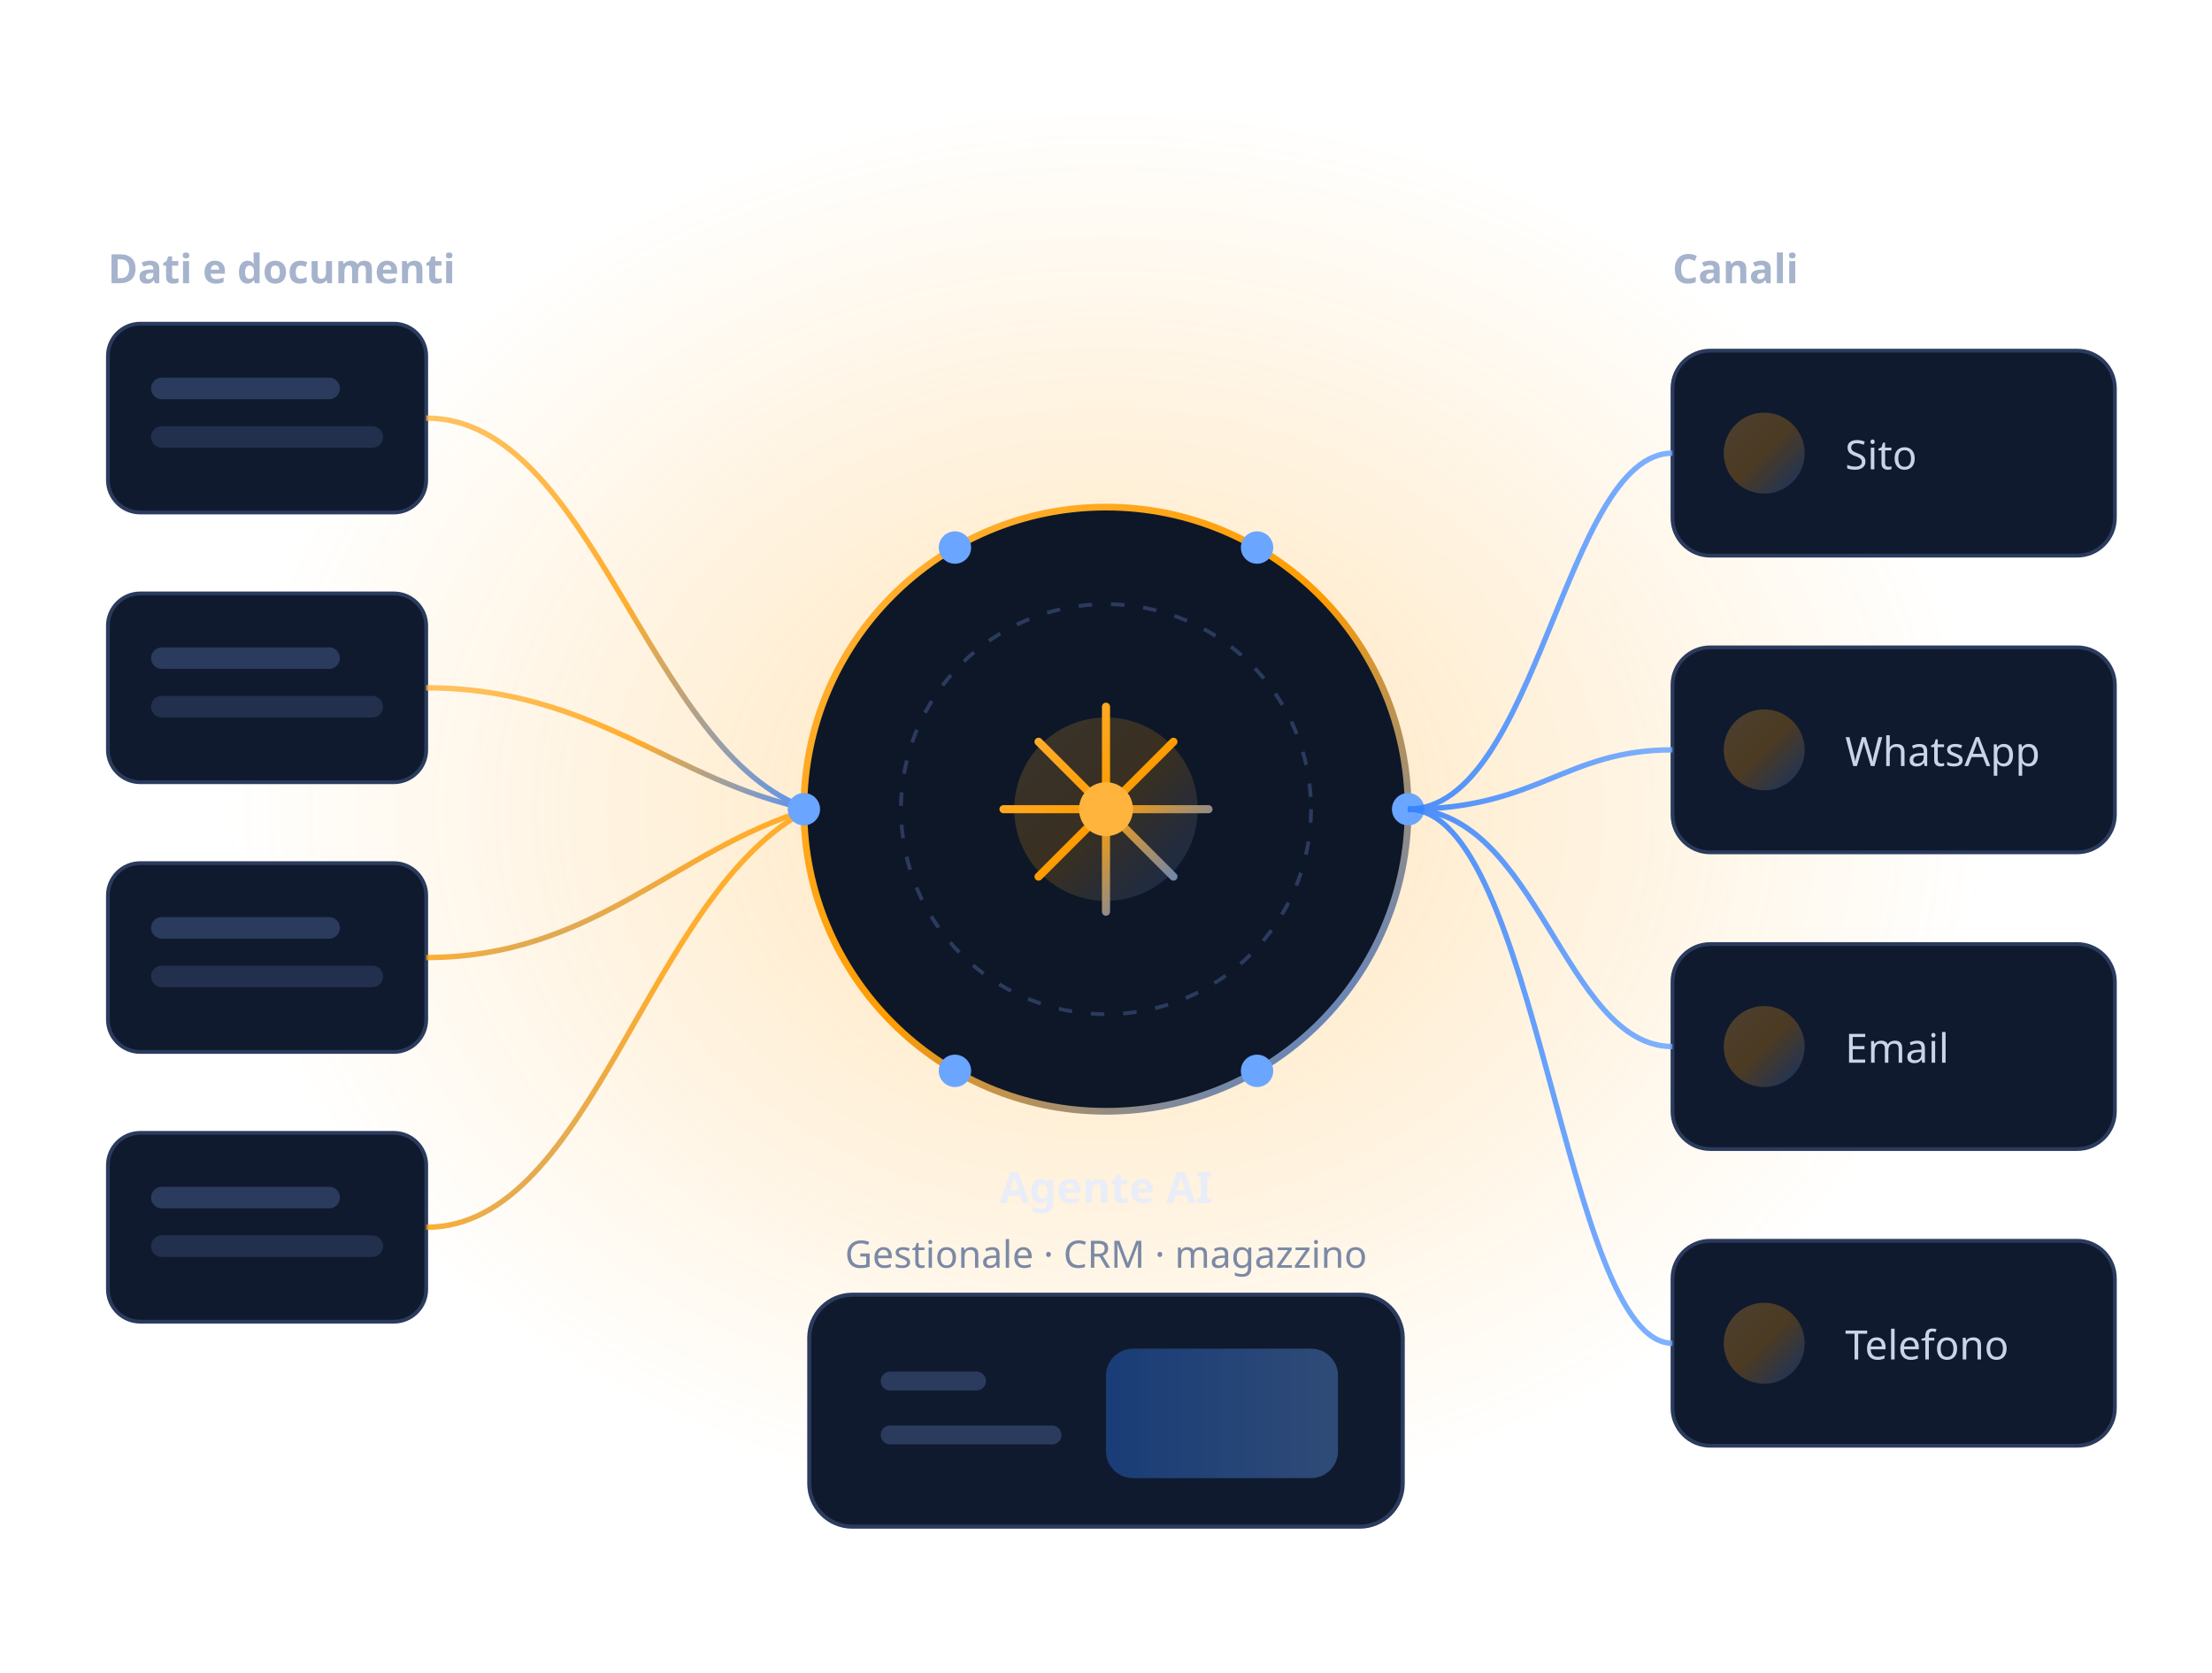
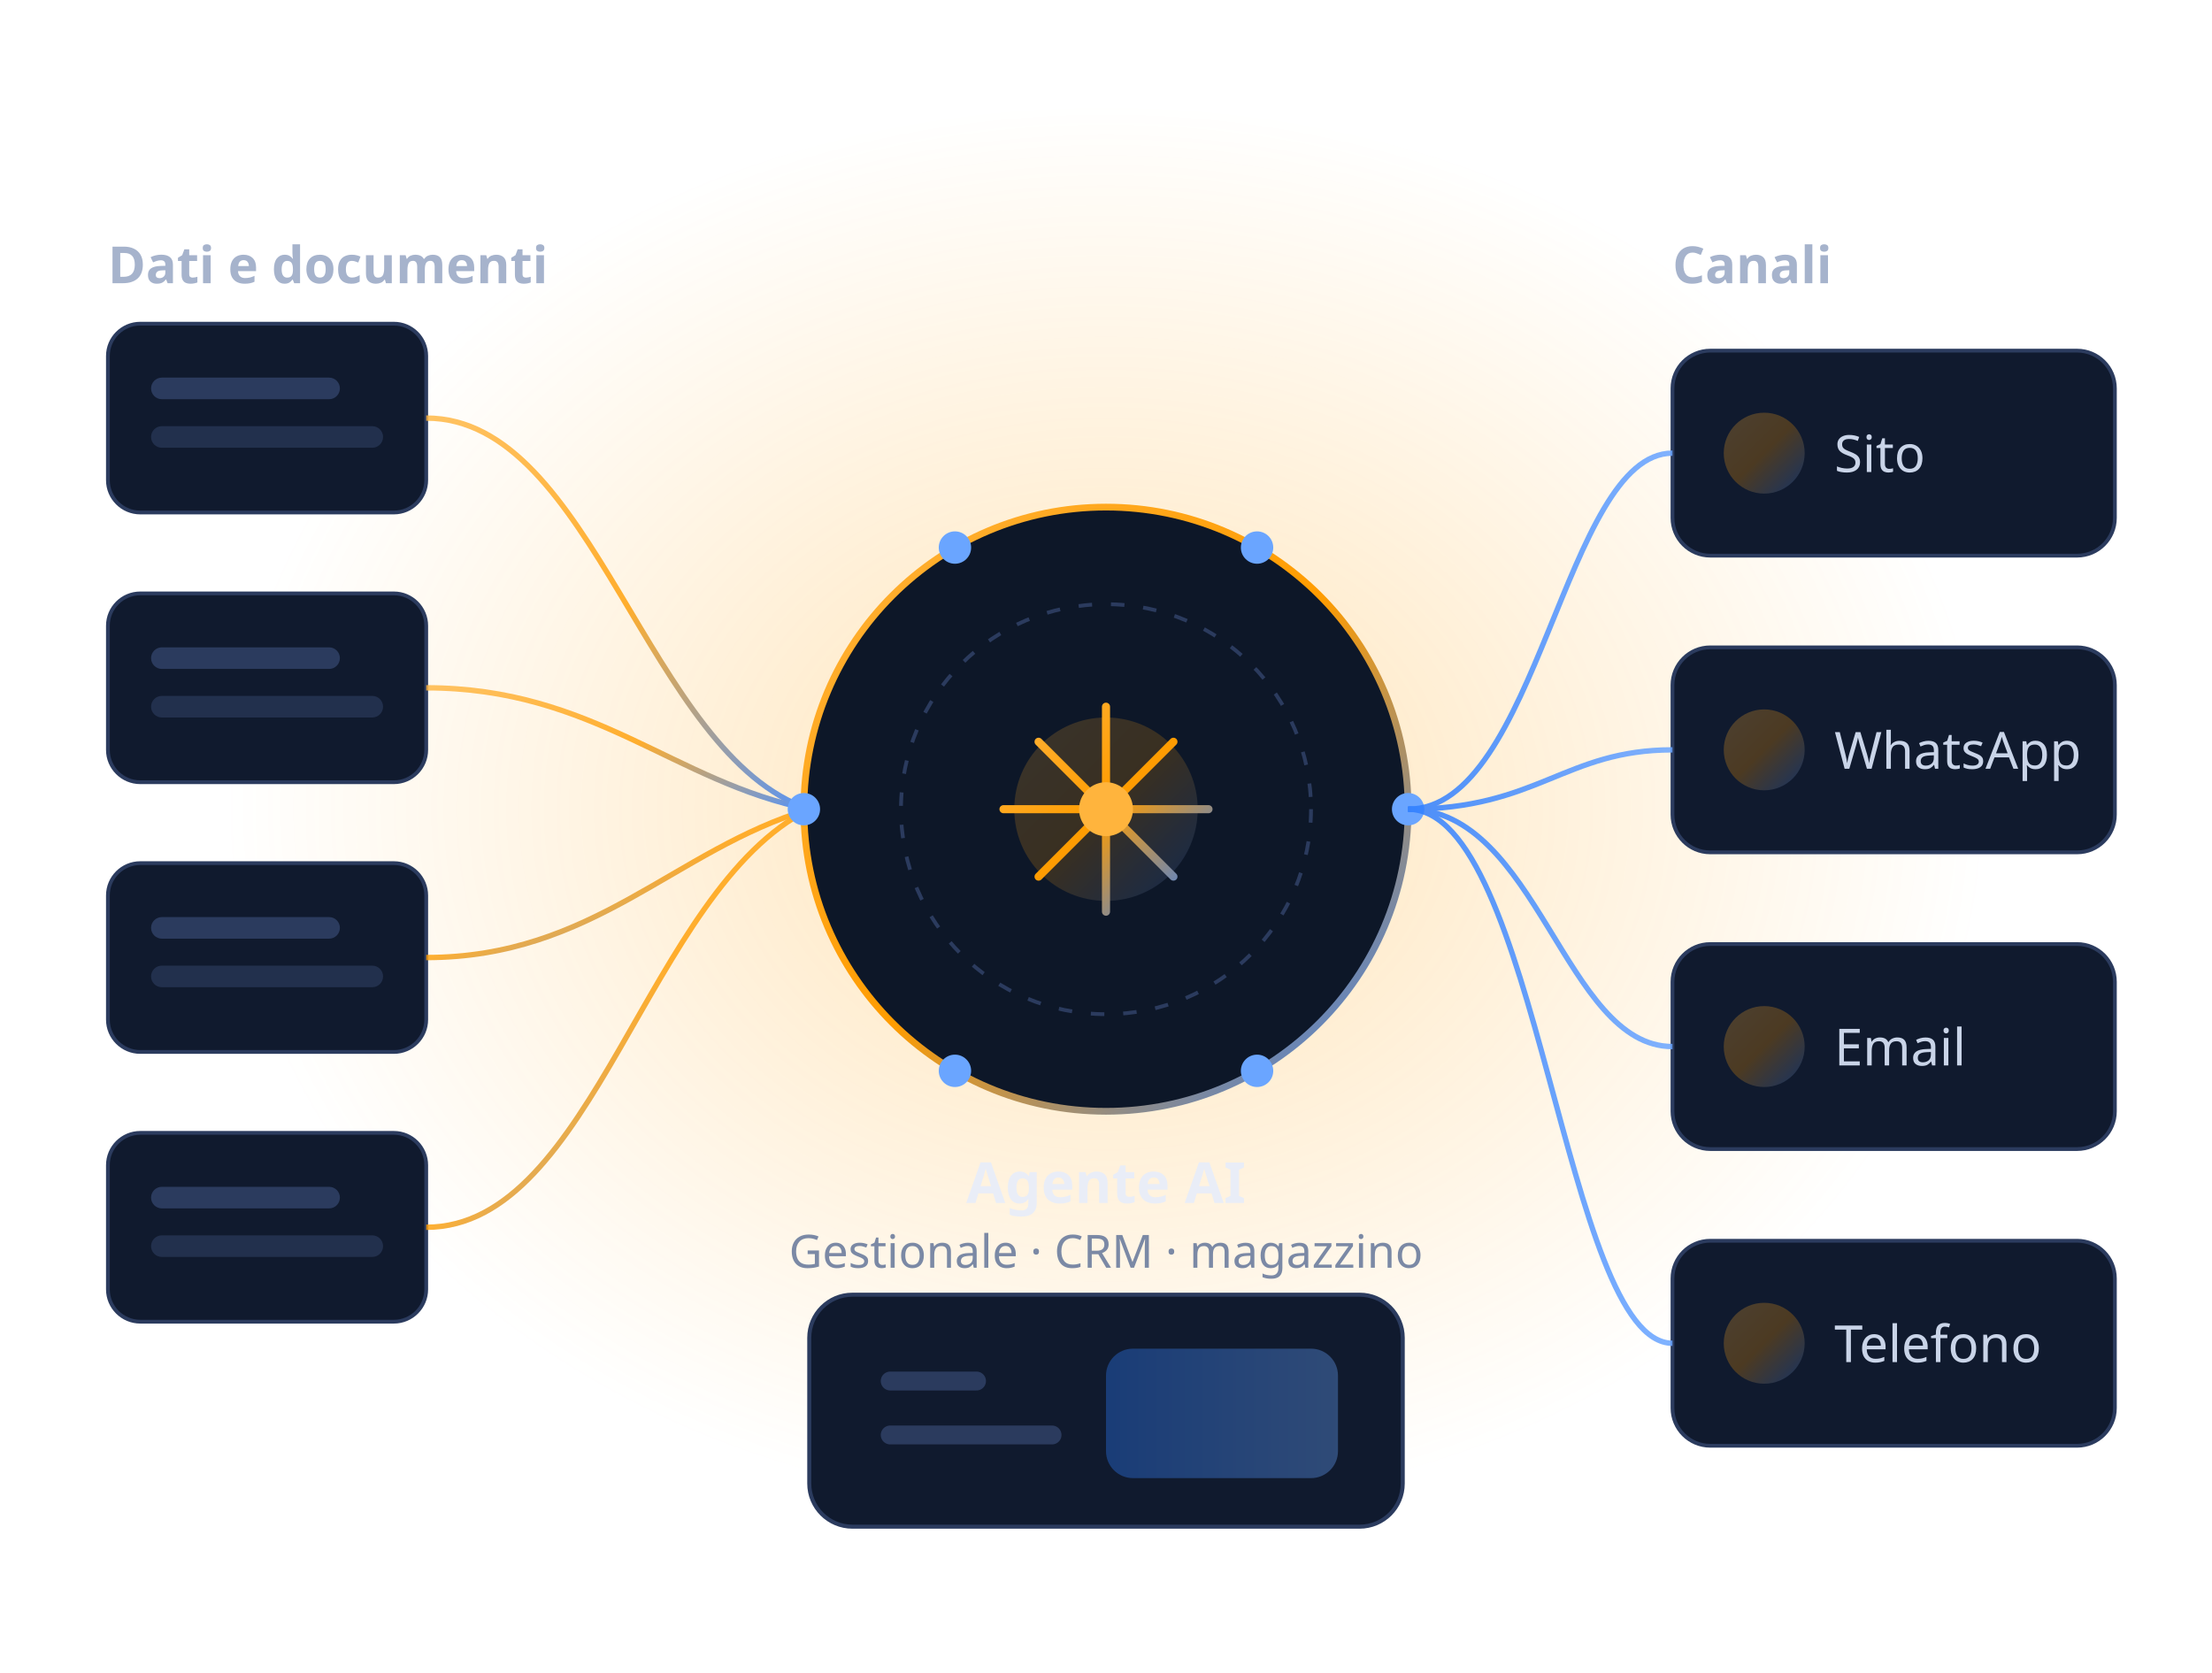
<svg xmlns="http://www.w3.org/2000/svg" viewBox="0 0 820 620" width="820" height="620" role="img" aria-labelledby="ttl dsc">
  <defs>
    <linearGradient id="ag1" x1="0" y1="0" x2="1" y2="1">
      <stop offset="0" stop-color="#ffb43d" />
      <stop offset=".5" stop-color="#ff9c00" />
      <stop offset="1" stop-color="#2d7dff" />
    </linearGradient>
    <linearGradient id="ag2" x1="0" y1="0" x2="0" y2="1">
      <stop offset="0" stop-color="#1a2440" />
      <stop offset="1" stop-color="#0c1424" />
    </linearGradient>
    <linearGradient id="ag3" x1="0" y1="0" x2="1" y2="0">
      <stop offset="0" stop-color="#2d7dff" />
      <stop offset="1" stop-color="#6aa5ff" />
    </linearGradient>
    <radialGradient id="aglow" cx=".5" cy=".5" r=".5">
      <stop offset="0" stop-color="#ff9c00" stop-opacity=".55" />
      <stop offset="1" stop-color="#ff9c00" stop-opacity="0" />
    </radialGradient>
    <radialGradient id="aglow2" cx=".5" cy=".5" r=".5">
      <stop offset="0" stop-color="#2d7dff" stop-opacity=".5" />
      <stop offset="1" stop-color="#2d7dff" stop-opacity="0" />
    </radialGradient>
    <filter id="asoft" x="-30%" y="-30%" width="160%" height="160%">
      <feGaussianBlur stdDeviation="9" />
    </filter>
  </defs>
  <ellipse cx="410" cy="300" rx="330" ry="260" fill="url(#aglow)" opacity=".5" />
  <g>
    <rect x="40" y="120" width="118" height="70" rx="12" fill="#101a2e" stroke="#2b3b5e" stroke-width="1.4" />
    <rect x="56" y="140" width="70" height="8" rx="4" fill="#2b3b5e" />
    <rect x="56" y="158" width="86" height="8" rx="4" fill="#22304d" />
    <rect x="40" y="220" width="118" height="70" rx="12" fill="#101a2e" stroke="#2b3b5e" stroke-width="1.4" />
    <rect x="56" y="240" width="70" height="8" rx="4" fill="#2b3b5e" />
    <rect x="56" y="258" width="86" height="8" rx="4" fill="#22304d" />
    <rect x="40" y="320" width="118" height="70" rx="12" fill="#101a2e" stroke="#2b3b5e" stroke-width="1.4" />
    <rect x="56" y="340" width="70" height="8" rx="4" fill="#2b3b5e" />
    <rect x="56" y="358" width="86" height="8" rx="4" fill="#22304d" />
    <rect x="40" y="420" width="118" height="70" rx="12" fill="#101a2e" stroke="#2b3b5e" stroke-width="1.4" />
    <rect x="56" y="440" width="70" height="8" rx="4" fill="#2b3b5e" />
    <rect x="56" y="458" width="86" height="8" rx="4" fill="#22304d" />
-     <text x="40" y="105" font-family="'Segoe UI',sans-serif" font-size="15" font-weight="600" fill="#a6b3cc">Dati e documenti</text>
+     <text x="40" y="105" font-family="'Segoe UI',sans-serif" font-size="19" font-weight="600" fill="#a6b3cc">Dati e documenti</text>
  </g>
  <g stroke="url(#ag1)" stroke-width="2" fill="none" opacity=".8">
    <path d="M158 155 C220 155 240 280 300 300" />
    <path d="M158 255 C220 255 250 290 300 300" />
    <path d="M158 355 C220 355 250 315 300 300" />
    <path d="M158 455 C220 455 240 330 300 300" />
  </g>
  <g>
    <circle cx="410" cy="300" r="112" fill="#0d1728" stroke="url(#ag1)" stroke-width="2.5" />
    <circle cx="410" cy="300" r="76" fill="none" stroke="#2b3b5e" stroke-width="1.4" stroke-dasharray="5 7" />
    <circle cx="410" cy="300" r="34" fill="url(#ag1)" opacity=".18" />
    <path d="M410 262v76M372 300h76M385 275l50 50M435 275l-50 50" stroke="url(#ag1)" stroke-width="3" stroke-linecap="round" />
    <circle cx="410" cy="300" r="10" fill="#ffb43d" />
    <circle cx="522.0" cy="300.0" r="6" fill="#6aa5ff" />
    <circle cx="466.0" cy="397.0" r="6" fill="#6aa5ff" />
    <circle cx="354.0" cy="397.0" r="6" fill="#6aa5ff" />
    <circle cx="298.0" cy="300.0" r="6" fill="#6aa5ff" />
    <circle cx="354.0" cy="203.0" r="6" fill="#6aa5ff" />
    <circle cx="466.0" cy="203.0" r="6" fill="#6aa5ff" />
-     <text x="410" y="446" text-anchor="middle" font-family="'Segoe UI',sans-serif" font-size="16" font-weight="700" fill="#e9edf7">Agente AI</text>
+     <text x="410" y="446" text-anchor="middle" font-family="'Segoe UI',sans-serif" font-size="21" font-weight="700" fill="#e9edf7">Agente AI</text>
  </g>
  <g>
    <rect x="300" y="480" width="220" height="86" rx="16" fill="#101a2e" stroke="#2b3b5e" stroke-width="1.5" />
    <path d="M330 512h32M330 532h60" stroke="#2b3b5e" stroke-width="7" stroke-linecap="round" />
    <rect x="410" y="500" width="86" height="48" rx="10" fill="url(#ag3)" opacity=".35" />
-     <text x="410" y="470" text-anchor="middle" font-family="'Segoe UI',sans-serif" font-size="14" fill="#7b89a5">Gestionale · CRM · magazzino</text>
+     <text x="410" y="470" text-anchor="middle" font-family="'Segoe UI',sans-serif" font-size="17" fill="#7b89a5">Gestionale · CRM · magazzino</text>
  </g>
  <path d="M410 412v68" stroke="url(#ag1)" stroke-width="2.5" stroke-dasharray="6 6" />
  <g>
-     <text x="620" y="105" font-family="'Segoe UI',sans-serif" font-size="15" font-weight="600" fill="#a6b3cc">Canali</text>
+     <text x="620" y="105" font-family="'Segoe UI',sans-serif" font-size="19" font-weight="600" fill="#a6b3cc">Canali</text>
    <rect x="620" y="130" width="164" height="76" rx="14" fill="#101a2e" stroke="#2b3b5e" stroke-width="1.4" />
    <circle cx="654" cy="168" r="15" fill="url(#ag1)" opacity=".25" />
-     <text x="684" y="174" font-family="'Segoe UI',sans-serif" font-size="15" fill="#c9d4e8">Sito</text>
+     <text x="680" y="175" font-family="'Segoe UI',sans-serif" font-size="19" fill="#c9d4e8">Sito</text>
    <rect x="620" y="240" width="164" height="76" rx="14" fill="#101a2e" stroke="#2b3b5e" stroke-width="1.4" />
    <circle cx="654" cy="278" r="15" fill="url(#ag1)" opacity=".25" />
-     <text x="684" y="284" font-family="'Segoe UI',sans-serif" font-size="15" fill="#c9d4e8">WhatsApp</text>
+     <text x="680" y="285" font-family="'Segoe UI',sans-serif" font-size="19" fill="#c9d4e8">WhatsApp</text>
    <rect x="620" y="350" width="164" height="76" rx="14" fill="#101a2e" stroke="#2b3b5e" stroke-width="1.4" />
    <circle cx="654" cy="388" r="15" fill="url(#ag1)" opacity=".25" />
-     <text x="684" y="394" font-family="'Segoe UI',sans-serif" font-size="15" fill="#c9d4e8">Email</text>
+     <text x="680" y="395" font-family="'Segoe UI',sans-serif" font-size="19" fill="#c9d4e8">Email</text>
    <rect x="620" y="460" width="164" height="76" rx="14" fill="#101a2e" stroke="#2b3b5e" stroke-width="1.4" />
    <circle cx="654" cy="498" r="15" fill="url(#ag1)" opacity=".25" />
-     <text x="684" y="504" font-family="'Segoe UI',sans-serif" font-size="15" fill="#c9d4e8">Telefono</text>
+     <text x="680" y="505" font-family="'Segoe UI',sans-serif" font-size="19" fill="#c9d4e8">Telefono</text>
  </g>
  <g stroke="url(#ag3)" stroke-width="2" fill="none" opacity=".85">
    <path d="M522 300 C570 300 580 168 620 168" />
    <path d="M522 300 C570 300 580 278 620 278" />
    <path d="M522 300 C570 300 580 388 620 388" />
    <path d="M522 300 C570 300 580 498 620 498" />
  </g>
</svg>
